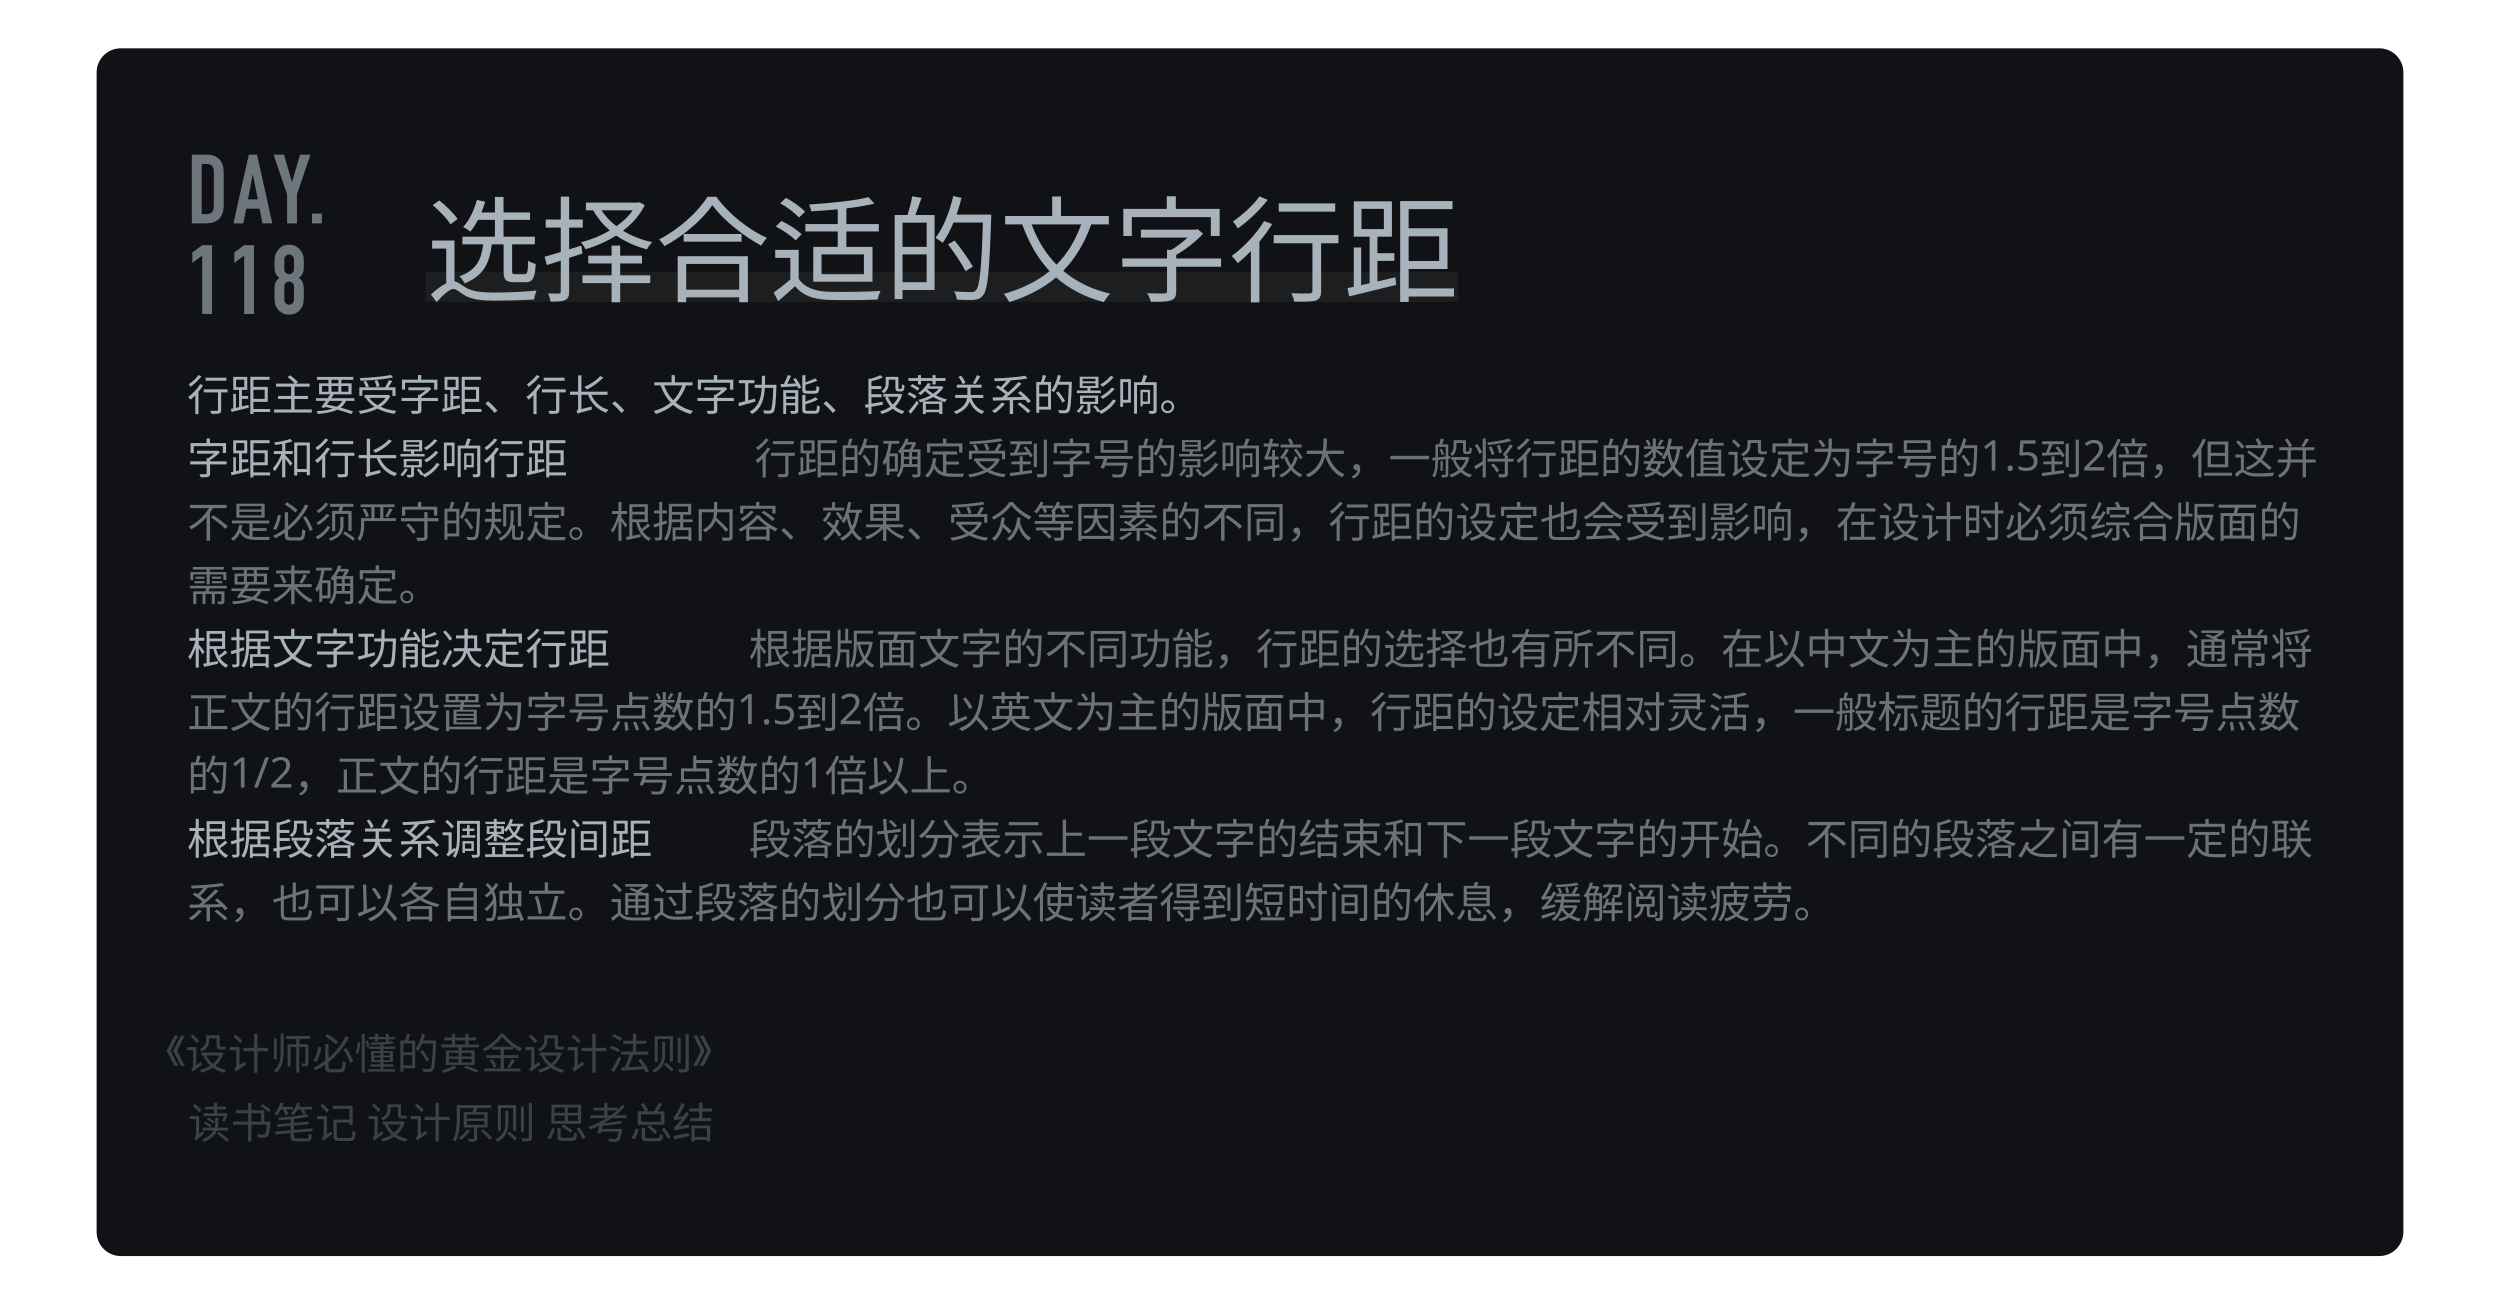
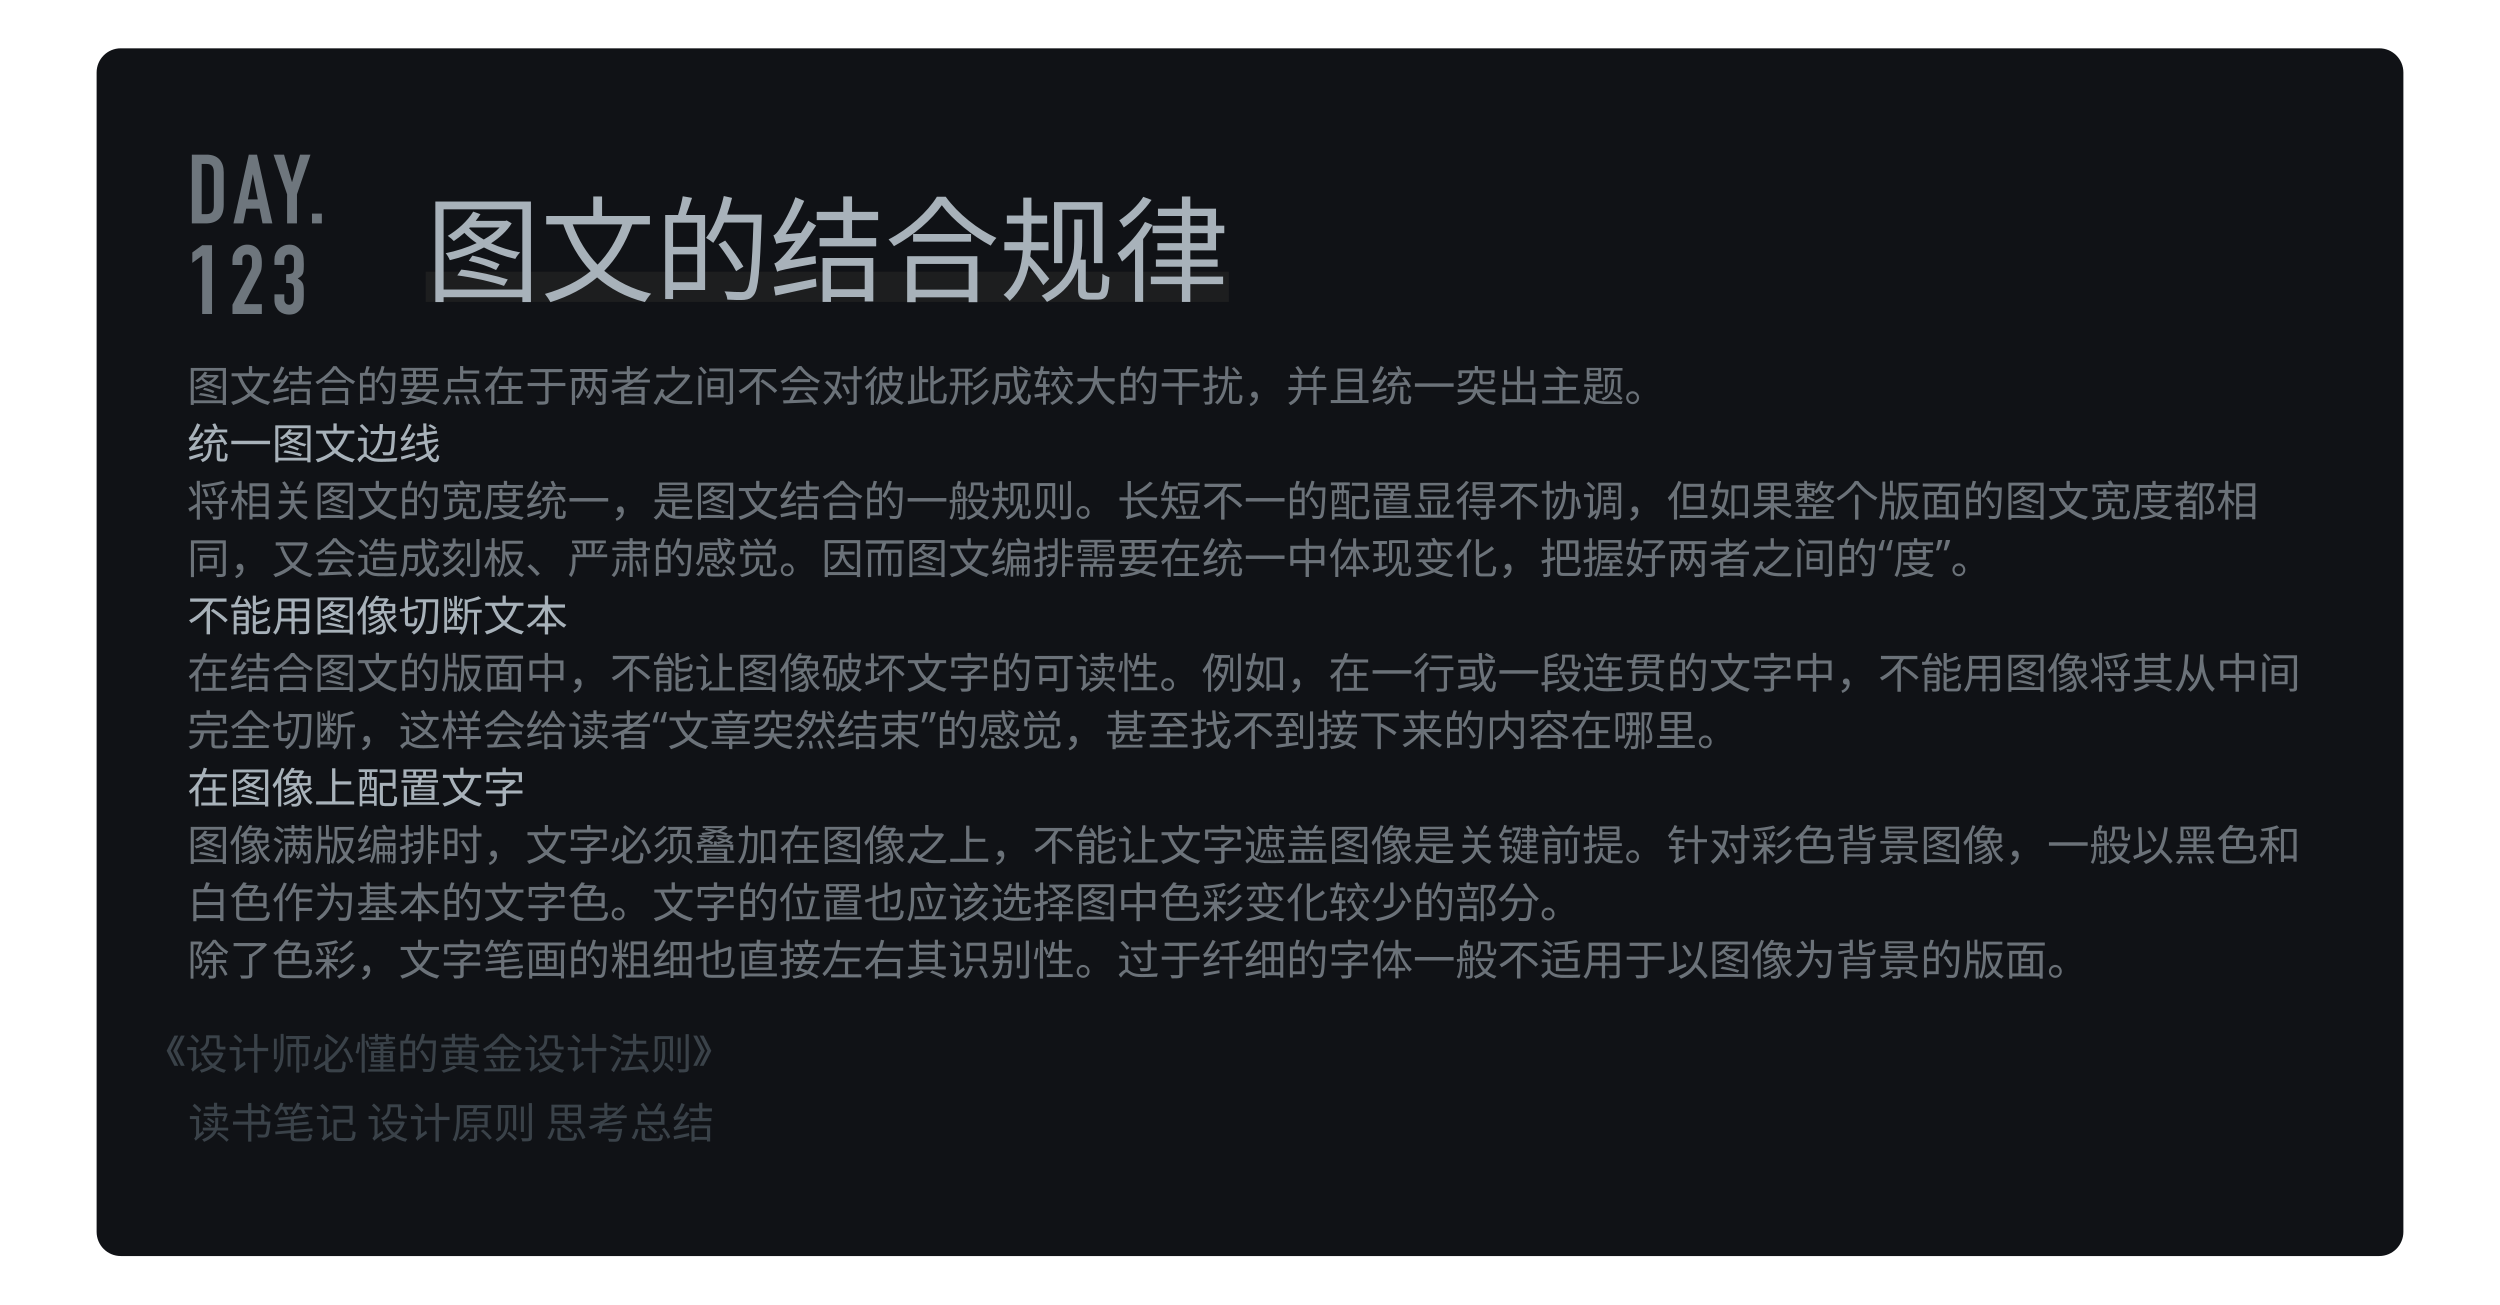
<svg xmlns="http://www.w3.org/2000/svg" width="828px" height="432px" viewBox="0 0 828 432" version="1.1">
-   <g id="118" stroke="none" stroke-width="1" fill="none" fill-rule="evenodd">
+   <g id="123" stroke="none" stroke-width="1" fill="none" fill-rule="evenodd">
    <g id="编组" transform="translate(32, 16)">
      <rect id="矩形" fill="#101216" x="0" y="0" width="764" height="400" rx="8" />
-       <path d="M31.536,58 L31.536,35.216 L36.368,35.216 C38.245,35.216 39.669,35.728 40.64,36.752 C41.611,37.776 42.096,39.227 42.096,41.104 L42.096,51.76 C42.096,53.893 41.579,55.467 40.544,56.48 C39.509,57.493 38.021,58 36.08,58 L31.536,58 Z M34.8,38.288 L34.8,54.928 L36.304,54.928 C37.221,54.928 37.872,54.699 38.256,54.24 C38.64,53.781 38.832,53.061 38.832,52.08 L38.832,41.104 C38.832,40.208 38.651,39.515 38.288,39.024 C37.925,38.533 37.264,38.288 36.304,38.288 L34.8,38.288 Z M53.376,50.032 L51.776,41.776 L51.712,41.776 L50.112,50.032 L53.376,50.032 Z M45.312,58 L50.4,35.216 L53.12,35.216 L58.208,58 L54.944,58 L53.984,53.104 L49.536,53.104 L48.576,58 L45.312,58 Z M63.088,58 L63.088,48.368 L58.608,35.216 L62.064,35.216 L64.688,44.272 L64.752,44.272 L67.376,35.216 L70.832,35.216 L66.352,48.368 L66.352,58 L63.088,58 Z M71.328,58 L71.328,54.736 L74.592,54.736 L74.592,58 L71.328,58 Z M34.96,88 L34.96,68.672 L31.696,71.072 L31.696,67.616 L34.96,65.216 L38.224,65.216 L38.224,88 L34.96,88 Z M48.864,88 L48.864,68.672 L45.6,71.072 L45.6,67.616 L48.864,65.216 L52.128,65.216 L52.128,88 L48.864,88 Z M63.76,65.024 C64.507,65.024 65.2,65.179 65.84,65.488 C66.48,65.797 67.013,66.229 67.44,66.784 C67.653,67.061 67.835,67.328 67.984,67.584 C68.133,67.84 68.261,68.128 68.368,68.448 C68.475,68.768 68.544,69.147 68.576,69.584 C68.608,70.021 68.624,70.549 68.624,71.168 L68.62,71.815 C68.616,72.223 68.606,72.583 68.592,72.896 C68.571,73.365 68.507,73.781 68.4,74.144 C68.293,74.507 68.128,74.832 67.904,75.12 C67.68,75.408 67.376,75.712 66.992,76.032 C67.376,76.331 67.68,76.629 67.904,76.928 C68.128,77.227 68.293,77.579 68.4,77.984 C68.507,78.389 68.571,78.885 68.592,79.472 L68.614,80.3 C68.621,80.7 68.624,81.144 68.624,81.632 L68.62,82.205 C68.614,82.658 68.599,83.048 68.576,83.376 C68.544,83.835 68.496,84.235 68.432,84.576 C68.368,84.917 68.277,85.205 68.16,85.44 C68.043,85.675 67.899,85.92 67.728,86.176 C67.365,86.731 66.853,87.205 66.192,87.6 C65.531,87.995 64.72,88.192 63.76,88.192 C62.8,88.192 61.989,87.995 61.328,87.6 C60.667,87.205 60.155,86.731 59.792,86.176 C59.621,85.92 59.477,85.675 59.36,85.44 C59.243,85.205 59.152,84.917 59.088,84.576 C59.024,84.235 58.976,83.835 58.944,83.376 L58.92,82.953 C58.907,82.651 58.9,82.308 58.897,81.926 L58.899,80.933 C58.903,80.378 58.913,79.891 58.928,79.472 C58.949,78.885 59.013,78.389 59.12,77.984 C59.227,77.579 59.392,77.227 59.616,76.928 C59.84,76.629 60.144,76.331 60.528,76.032 C60.144,75.712 59.84,75.408 59.616,75.12 C59.392,74.832 59.227,74.507 59.12,74.144 C59.013,73.781 58.949,73.365 58.928,72.896 L58.91,72.391 C58.903,72.121 58.899,71.824 58.897,71.5 L58.896,71.168 C58.896,70.549 58.917,70.021 58.96,69.584 C59.003,69.147 59.077,68.768 59.184,68.448 C59.291,68.128 59.413,67.84 59.552,67.584 C59.691,67.328 59.867,67.061 60.08,66.784 C60.507,66.229 61.04,65.797 61.68,65.488 C62.32,65.179 63.013,65.024 63.76,65.024 Z M63.76,77.248 C63.333,77.248 62.96,77.403 62.64,77.712 C62.32,78.021 62.16,78.4 62.16,78.848 L62.16,78.848 L62.16,83.328 C62.16,83.776 62.32,84.155 62.64,84.464 C62.96,84.773 63.333,84.928 63.76,84.928 C64.187,84.928 64.56,84.773 64.88,84.464 C65.2,84.155 65.36,83.776 65.36,83.328 L65.36,83.328 L65.36,78.848 C65.36,78.4 65.2,78.021 64.88,77.712 C64.56,77.403 64.187,77.248 63.76,77.248 Z M63.76,68.288 C63.333,68.288 62.96,68.443 62.64,68.752 C62.32,69.061 62.16,69.44 62.16,69.888 L62.16,73.216 C62.16,73.664 62.32,74.043 62.64,74.352 C62.96,74.661 63.333,74.816 63.76,74.816 C64.187,74.816 64.56,74.661 64.88,74.352 C65.2,74.043 65.36,73.664 65.36,73.216 L65.36,69.888 C65.36,69.44 65.2,69.061 64.88,68.752 C64.56,68.443 64.187,68.288 63.76,68.288 Z" id="DAY.118" fill="#6E767D" fill-rule="nonzero" />
+       <path d="M31.536,58 L31.536,35.216 L36.368,35.216 C38.245,35.216 39.669,35.728 40.64,36.752 C41.611,37.776 42.096,39.227 42.096,41.104 L42.096,51.76 C42.096,53.893 41.579,55.467 40.544,56.48 C39.509,57.493 38.021,58 36.08,58 L31.536,58 Z M34.8,38.288 L34.8,54.928 L36.304,54.928 C37.221,54.928 37.872,54.699 38.256,54.24 C38.64,53.781 38.832,53.061 38.832,52.08 L38.832,41.104 C38.832,40.208 38.651,39.515 38.288,39.024 C37.925,38.533 37.264,38.288 36.304,38.288 L34.8,38.288 Z M53.376,50.032 L51.776,41.776 L51.712,41.776 L50.112,50.032 L53.376,50.032 Z M45.312,58 L50.4,35.216 L53.12,35.216 L58.208,58 L54.944,58 L53.984,53.104 L49.536,53.104 L48.576,58 L45.312,58 Z M63.088,58 L63.088,48.368 L58.608,35.216 L62.064,35.216 L64.688,44.272 L64.752,44.272 L67.376,35.216 L70.832,35.216 L66.352,48.368 L66.352,58 L63.088,58 Z M71.328,58 L71.328,54.736 L74.592,54.736 L74.592,58 L71.328,58 Z M34.96,88 L34.96,68.672 L31.696,71.072 L31.696,67.616 L34.96,65.216 L38.224,65.216 L38.224,88 L34.96,88 Z M44.992,88 L44.992,84.928 L50.88,73.824 C51.179,73.269 51.349,72.784 51.392,72.368 C51.435,71.952 51.456,71.435 51.456,70.816 C51.456,70.539 51.451,70.245 51.44,69.936 C51.429,69.627 51.371,69.355 51.264,69.12 C51.157,68.885 50.997,68.688 50.784,68.528 C50.571,68.368 50.261,68.288 49.856,68.288 C49.365,68.288 48.976,68.427 48.688,68.704 C48.4,68.981 48.256,69.387 48.256,69.92 L48.256,71.776 L44.992,71.776 L44.992,69.984 C44.992,69.301 45.12,68.661 45.376,68.064 C45.632,67.467 45.984,66.944 46.432,66.496 C46.859,66.048 47.371,65.691 47.968,65.424 C48.565,65.157 49.205,65.024 49.888,65.024 C50.741,65.024 51.472,65.179 52.08,65.488 C52.688,65.797 53.195,66.219 53.6,66.752 C53.984,67.285 54.267,67.893 54.448,68.576 C54.629,69.259 54.72,69.984 54.72,70.752 L54.716,71.276 C54.712,71.606 54.702,71.895 54.688,72.144 C54.667,72.517 54.624,72.875 54.56,73.216 C54.496,73.557 54.389,73.899 54.24,74.24 L54.073,74.606 C53.95,74.867 53.803,75.161 53.632,75.488 L48.832,84.736 L54.72,84.736 L54.72,88 L44.992,88 Z M62.768,74.816 C63.749,74.816 64.427,74.699 64.8,74.464 C65.173,74.229 65.36,73.685 65.36,72.832 L65.36,69.888 C65.36,69.419 65.216,69.035 64.928,68.736 C64.64,68.437 64.251,68.288 63.76,68.288 C63.184,68.288 62.773,68.469 62.528,68.832 C62.283,69.195 62.16,69.547 62.16,69.888 L62.16,71.744 L58.896,71.744 L58.896,69.856 C58.896,69.195 59.024,68.565 59.28,67.968 C59.536,67.371 59.888,66.859 60.336,66.432 C60.784,66.005 61.307,65.664 61.904,65.408 C62.501,65.152 63.141,65.024 63.824,65.024 C64.72,65.024 65.461,65.2 66.048,65.552 C66.635,65.904 67.077,66.261 67.376,66.624 C67.589,66.88 67.776,67.136 67.936,67.392 C68.096,67.648 68.229,67.957 68.336,68.32 C68.528,69.024 68.624,70.069 68.624,71.456 L68.62,72.096 C68.614,72.599 68.599,73.026 68.576,73.376 C68.544,73.867 68.464,74.272 68.336,74.592 C68.187,74.933 67.979,75.221 67.712,75.456 C67.445,75.691 67.077,75.947 66.608,76.224 C67.12,76.544 67.509,76.843 67.776,77.12 C68.043,77.397 68.24,77.717 68.368,78.08 C68.496,78.464 68.571,78.917 68.592,79.44 L68.608,79.923 C68.619,80.355 68.624,80.861 68.624,81.44 L68.62,82.049 C68.614,82.53 68.599,82.946 68.576,83.296 C68.544,83.787 68.496,84.192 68.432,84.512 C68.368,84.853 68.283,85.141 68.176,85.376 C68.069,85.611 67.931,85.856 67.76,86.112 C67.355,86.709 66.837,87.205 66.208,87.6 C65.579,87.995 64.752,88.192 63.728,88.192 C63.216,88.192 62.672,88.107 62.096,87.936 C61.52,87.765 60.997,87.488 60.528,87.104 C60.059,86.72 59.669,86.219 59.36,85.6 C59.051,84.981 58.896,84.224 58.896,83.328 L58.896,81.472 L62.16,81.472 L62.16,83.168 C62.16,83.68 62.304,84.101 62.592,84.432 C62.88,84.763 63.269,84.928 63.76,84.928 C64.251,84.928 64.64,84.763 64.928,84.432 C65.216,84.101 65.36,83.659 65.36,83.104 L65.36,79.84 C65.36,78.944 65.189,78.357 64.848,78.08 C64.656,77.909 64.395,77.803 64.064,77.76 C63.733,77.717 63.301,77.696 62.768,77.696 L62.768,74.816 Z" id="DAY.123" fill="#6E767D" fill-rule="nonzero" />
    </g>
-     <rect id="矩形" fill="#1D1E1F" x="141" y="90" width="342" height="10" />
-     <text id="选择合适的文字行距" font-family="PingFangSC-Semibold, PingFang SC" font-size="38" font-weight="500" line-spacing="38" fill="#A8B2BA">
-       <tspan x="141" y="97">选择合适的文字行距</tspan>
+     <rect id="矩形" fill="#1D1E1F" x="141" y="90" width="266" height="10" />
+     <text id="图文的结合规律" font-family="PingFangSC-Semibold, PingFang SC" font-size="38" font-weight="500" line-spacing="38" fill="#A8B2BA">
+       <tspan x="141" y="97">图文的结合规律</tspan>
    </text>
-     <text id="行距主要受字距、行长、文字功能、段落关系" font-family="PingFangSC-Regular, PingFang SC" font-size="14" font-weight="normal" line-spacing="21" fill="#A8B2BA">
-       <tspan x="62" y="136">行距主要受字距、行长、文字功能、段落关系的影响。</tspan>
-       <tspan x="62" y="157" font-family="PingFangSC-Medium, PingFang SC" font-weight="400">字距和行长影响行距</tspan>
-       <tspan x="188" y="157">           </tspan>
-       <tspan x="249.89" y="157" fill-opacity="0.6">行距的确定受到字号的影响较大，一般将行距的数值设定为字号的1.5到2倍，但这并</tspan>
-       <tspan x="62" y="178" fill-opacity="0.6">不是必须严守的规定。根据内容、效果、受众等因素的不同，行距的设定也会受到影响，在设计时必须综合版面的</tspan>
-       <tspan x="62" y="199" fill-opacity="0.6">需要来确定。</tspan>
-       <tspan x="146" y="199" />
-       <tspan x="62" y="220" font-family="PingFangSC-Medium, PingFang SC" font-weight="400">根据文字功能决定行距</tspan>
-       <tspan x="202" y="220">       </tspan>
-       <tspan x="248" y="220" fill-opacity="0.6">根据版面文字的不同功能，行距的选择也有所不同。在以中文为主的版面中，通常将</tspan>
-       <tspan x="62" y="241" fill-opacity="0.6">正文的行距设置为字号点数的1.5到2倍。以英文为主的版面中，行距的设定相对灵活，一般标题的行距是字号点数</tspan>
-       <tspan x="62" y="262" fill-opacity="0.6">的1/2，正文的行距是字号点数的1倍以上。</tspan>
-       <tspan x="62" y="283" font-family="PingFangSC-Medium, PingFang SC" font-weight="400">根据段落关系调整段间距</tspan>
-       <tspan x="216" y="283">   </tspan>
-       <tspan x="248" y="283" fill-opacity="0.6">段落的划分表示上一段文字的结束和下一段文字的开始。不同的段落之间有一定的联</tspan>
-       <tspan x="62" y="304" fill-opacity="0.6">系，也可以各自独立。通过段落的划分也可以使读者得到短时间的休息，缓解阅读疲劳。</tspan>
+     <text id="图文结合的要点在于两者之间不会对彼此形成" font-family="PingFangSC-Regular, PingFang SC" font-size="14" font-weight="normal" line-spacing="19" fill="#A8B2BA">
+       <tspan x="62" y="133" fill-opacity="0.6">图文结合的要点在于两者之间不会对彼此形成较大的干扰，并且统一突出主题。</tspan>
+       <tspan x="553.008" y="133" />
+       <tspan x="62" y="152" font-family="PingFangSC-Semibold, PingFang SC" font-weight="500">统一图文边线</tspan>
+       <tspan x="147.008" y="152" />
+       <tspan x="62" y="171" fill-opacity="0.6">将相关图文的宽度统一，是图文结合的一般规则。长短不一的配置显得不协调，但如果整个版面的图文宽度都相</tspan>
+       <tspan x="62" y="190" fill-opacity="0.6">同，又会造成刻板、严肃的感觉。因而图文编排需要在统一中体现变化，把握好两者之间的“度”。</tspan>
+       <tspan x="666.044" y="190" />
+       <tspan x="62" y="209" font-family="PingFangSC-Semibold, PingFang SC" font-weight="500">不能用图像切断文本</tspan>
+       <tspan x="189.008" y="209" />
+       <tspan x="62" y="228" fill-opacity="0.6">在结合图文的版面中，不能让图像破坏文字的可读性。例如，在一行或一段连贯的文字中，不能用图像将其从中间</tspan>
+       <tspan x="62" y="247" fill-opacity="0.6">完全切断，这样会给读者“文章突然结束”的感觉，甚至找不到接下来的内容在哪里。</tspan>
+       <tspan x="582.044" y="247" />
+       <tspan x="62" y="266" font-family="PingFangSC-Semibold, PingFang SC" font-weight="500">在图像上配置文字</tspan>
+       <tspan x="175.008" y="266" />
+       <tspan x="62" y="285" fill-opacity="0.6">图像满版编排时，文字必须叠加在图像之上，不能让文字遮盖图像是关键前提。针对彩色背景图像，一般以黑色和</tspan>
+       <tspan x="62" y="304" fill-opacity="0.6">白色作为基本的文字色。文字的位置也应该选择图中色彩变化较少的部分。</tspan>
+       <tspan x="62" y="323" fill-opacity="0.6">除了色彩，文字笔画的粗细也直接左右其识别性。过于纤细的字体一般不适用于以图像为背景的版面。</tspan>
    </text>
    <text id="《设计师必懂的黄金设计法则》-读书笔记" font-family="PingFangSC-Regular, PingFang SC" font-size="14" font-weight="normal" line-spacing="24" fill="#3A4249">
      <tspan x="55" y="353">《设计师必懂的黄金设计法则》     </tspan>
      <tspan x="55" y="377" letter-spacing="-1">  </tspan>
      <tspan x="62.324" y="377">读书笔记 设计原则 思考总结</tspan>
    </text>
  </g>
</svg>
